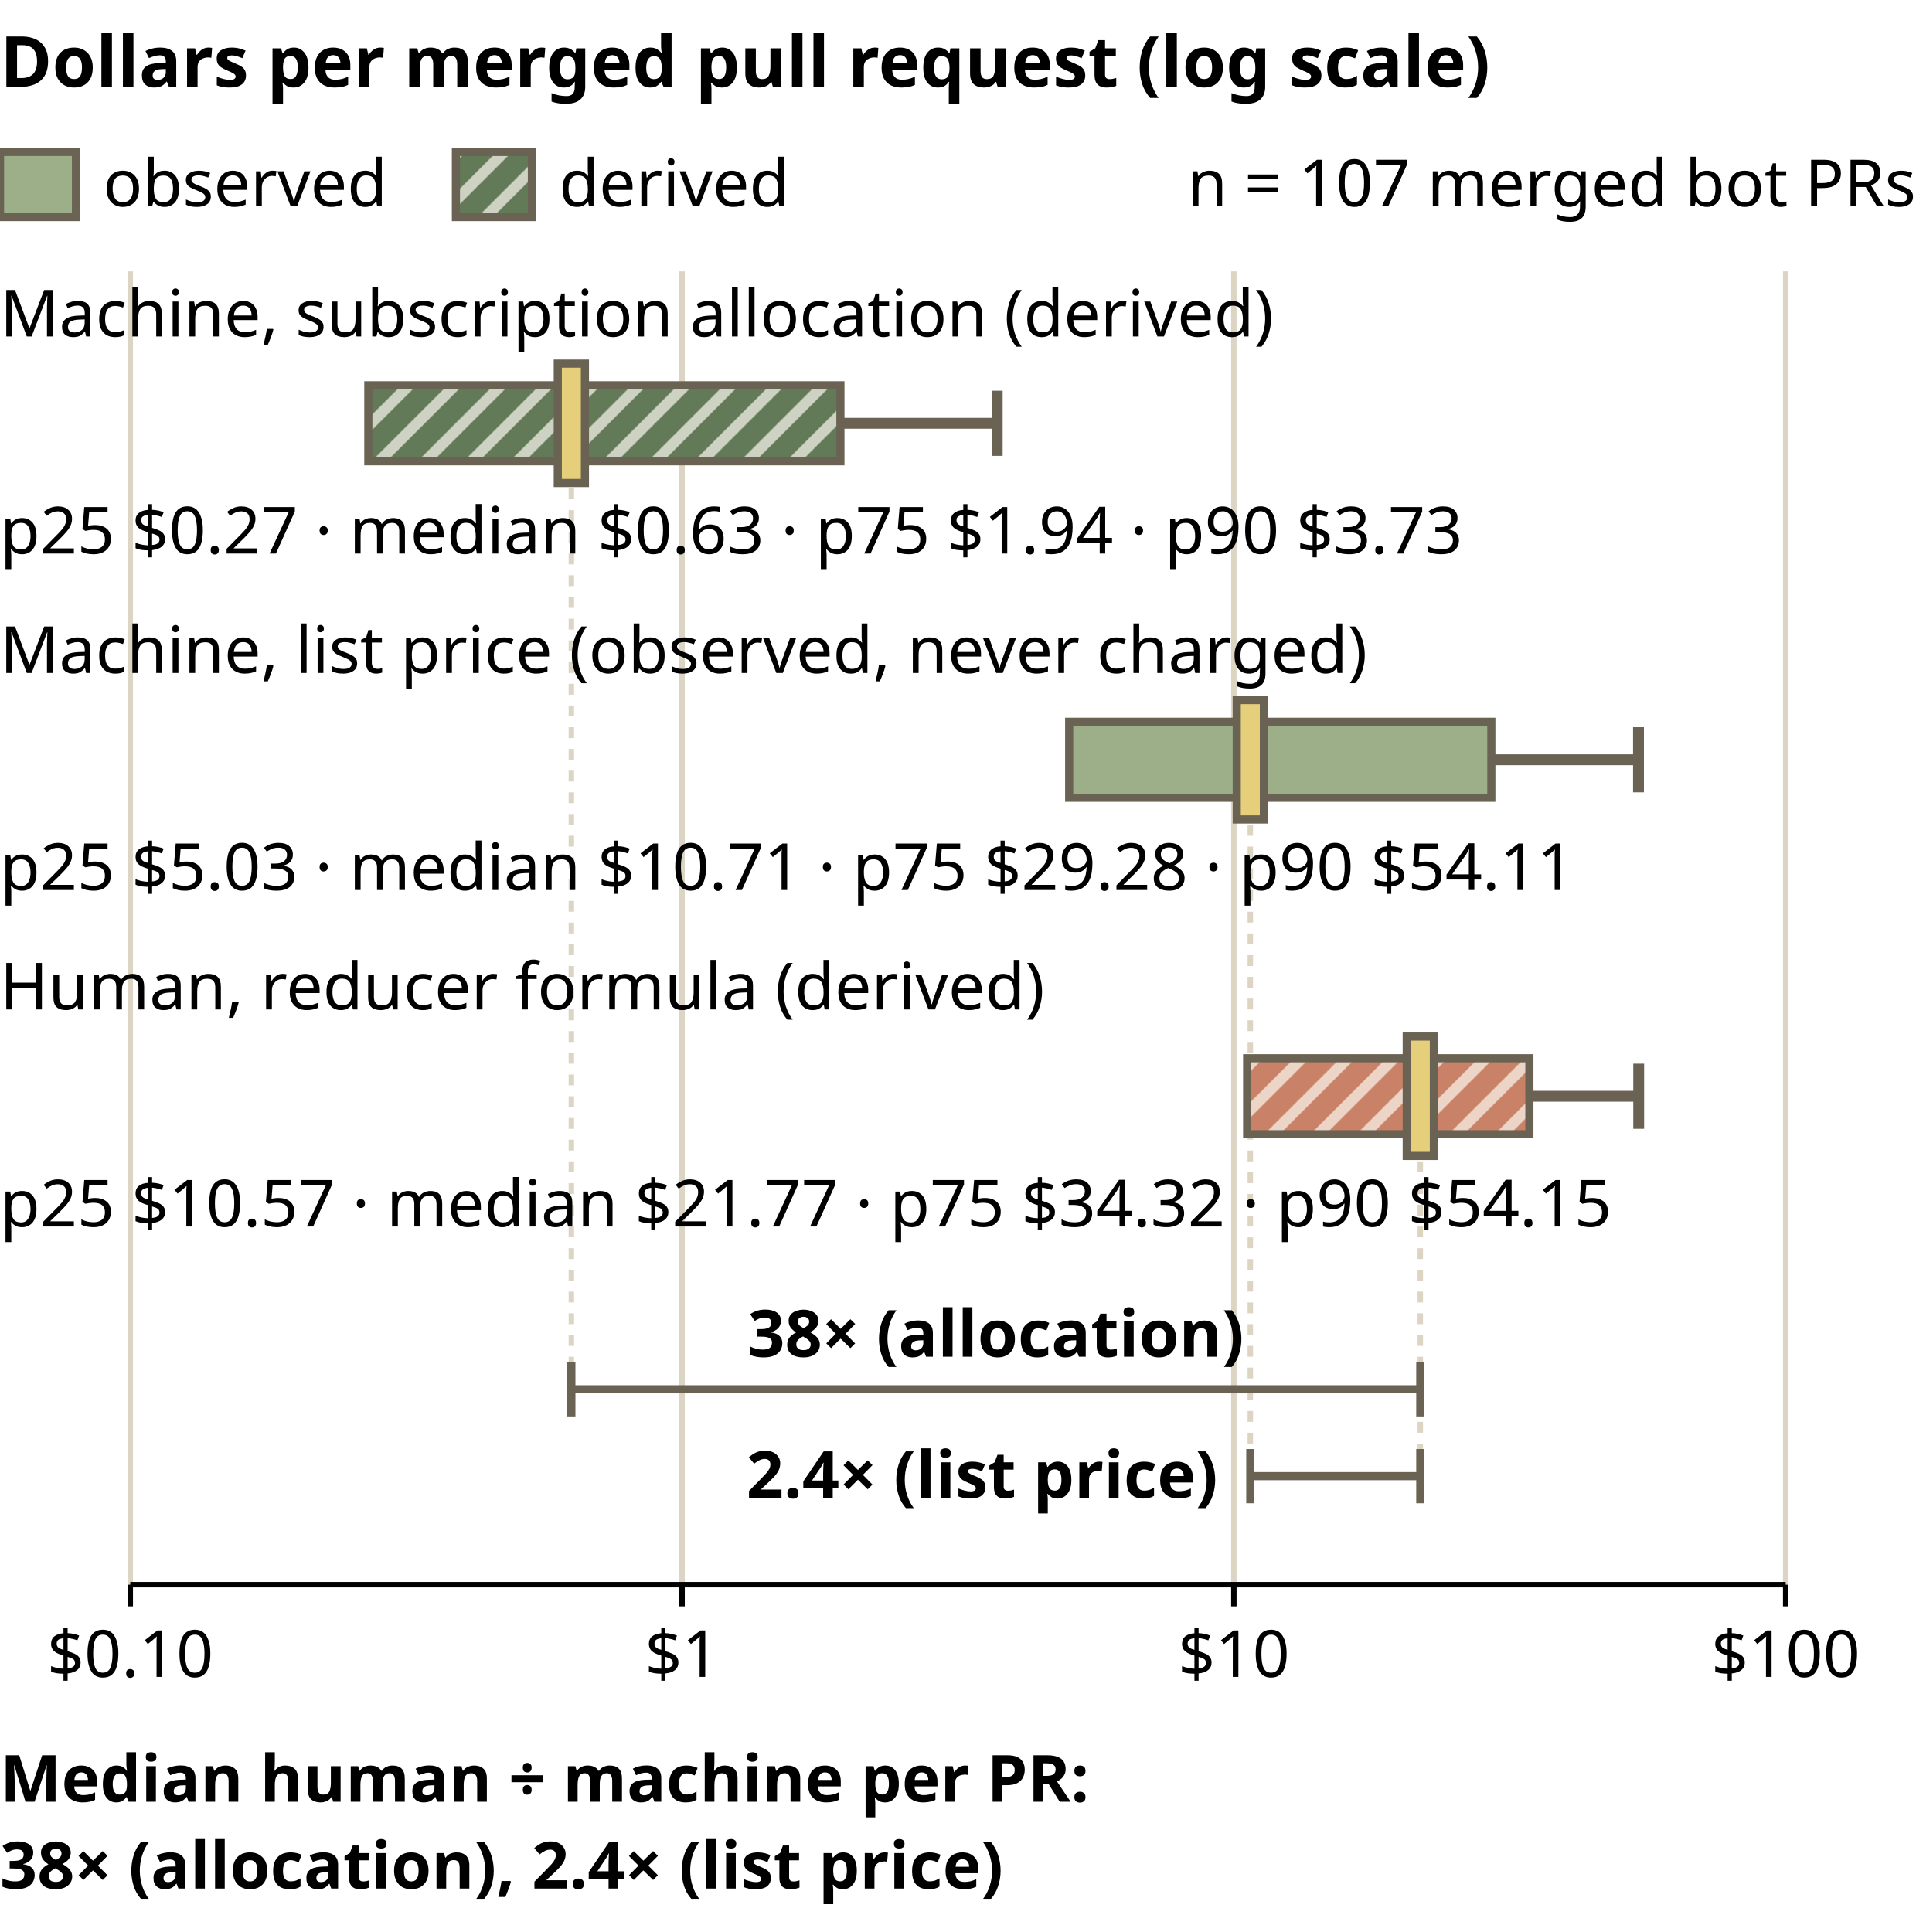
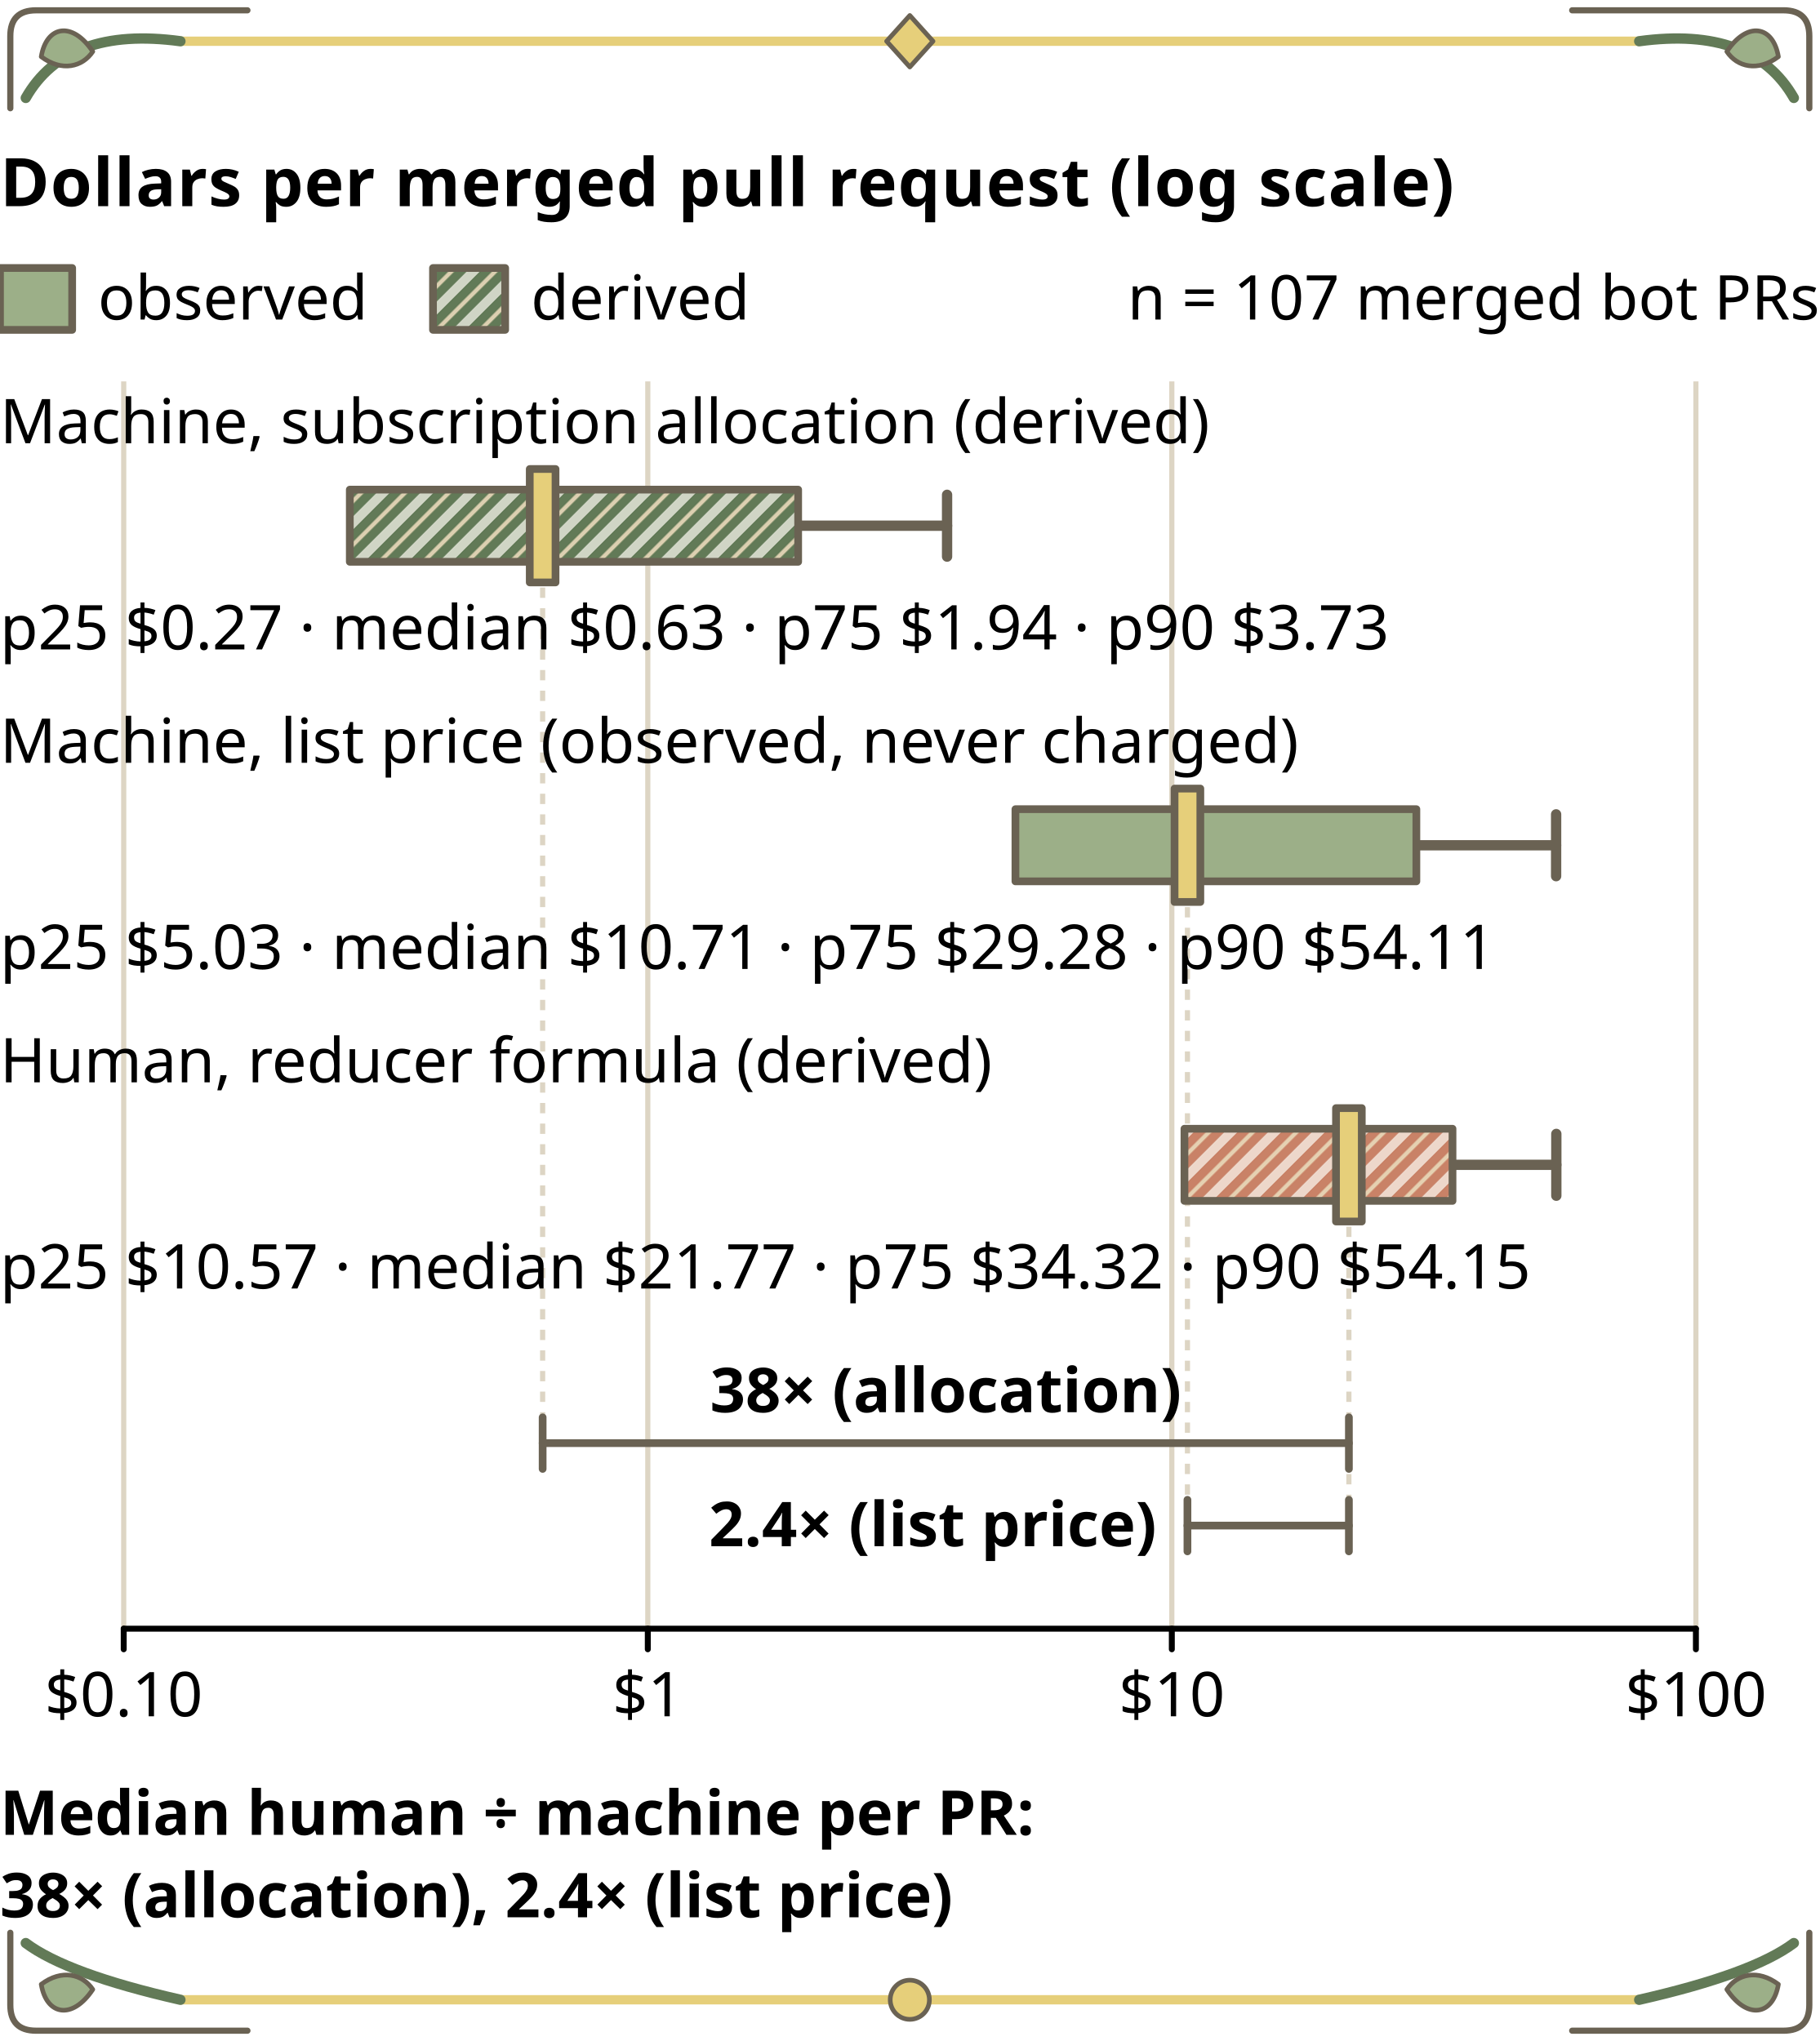
- <svg xmlns="http://www.w3.org/2000/svg" viewBox="0 0 353 356" role="img" aria-labelledby="equilibrium-e1-pr-cost-title equilibrium-e1-pr-cost-description" class="eq-chart" data-chart="E1" font-family="'Gill Sans', 'Gill Sans MT', Seravek, Candara, 'Noto Sans', 'Segoe UI', system-ui, sans-serif">
+ <svg xmlns="http://www.w3.org/2000/svg" viewBox="0 0 353 396" role="img" aria-labelledby="equilibrium-e1-pr-cost-title equilibrium-e1-pr-cost-description" class="eq-chart" data-chart="E1" font-family="'Gill Sans', 'Gill Sans MT', Seravek, Candara, 'Noto Sans', 'Segoe UI', system-ui, sans-serif" font-variant-numeric="tabular-nums">
  <defs>
    <pattern id="equilibrium-e1-pr-cost-hatch-moss" width="6" height="6" patternUnits="userSpaceOnUse" patternTransform="rotate(45)">
      <rect width="6" height="6" fill="#627A57" />
-       <path d="M1.5 0V6" stroke="#FBF8F0" stroke-width="2" opacity="0.7" />
+       <path d="M1.2-1V7" stroke="#FBF8F0" stroke-width="1.8" opacity="0.72" />
+       <path d="M4.2-1V7" stroke="#E8D8B9" stroke-width="0.8" opacity="0.9" />
    </pattern>
    <pattern id="equilibrium-e1-pr-cost-hatch-terracotta" width="6" height="6" patternUnits="userSpaceOnUse" patternTransform="rotate(45)">
      <rect width="6" height="6" fill="#C98267" />
-       <path d="M1.5 0V6" stroke="#FBF8F0" stroke-width="2" opacity="0.7" />
+       <path d="M1.2-1V7" stroke="#FBF8F0" stroke-width="1.8" opacity="0.72" />
+       <path d="M4.2-1V7" stroke="#E8D8B9" stroke-width="0.8" opacity="0.9" />
    </pattern>
  </defs>
-   <text x="0" y="16" font-size="13" font-weight="600" fill="currentColor">Dollars per merged pull request (log scale)</text>
-   <rect x="0" y="28" width="14" height="12" fill="#9CAF88" class="eq-outline" stroke="#6A6253" stroke-width="1.5" />
-   <text x="19" y="38" font-size="12" fill="currentColor">observed</text>
-   <rect x="84" y="28" width="14" height="12" fill="url(#equilibrium-e1-pr-cost-hatch-moss)" class="eq-outline" stroke="#6A6253" stroke-width="1.5" />
-   <text x="103" y="38" font-size="12" fill="currentColor">derived</text>
-   <text x="353" y="38" font-size="12" text-anchor="end" fill="currentColor">n = 107 merged bot PRs</text>
-   <path d="M24 50L24 292" fill="none" class="eq-grid" stroke="#DDD5C4" stroke-width="1" />
-   <path d="M125.67 50L125.67 292" fill="none" class="eq-grid" stroke="#DDD5C4" stroke-width="1" />
-   <path d="M227.33 50L227.33 292" fill="none" class="eq-grid" stroke="#DDD5C4" stroke-width="1" />
-   <path d="M329 50L329 292" fill="none" class="eq-grid" stroke="#DDD5C4" stroke-width="1" />
-   <path d="M105.27 78L105.27 256" fill="none" class="eq-grid" stroke="#DDD5C4" stroke-width="1" stroke-dasharray="2 2" />
-   <path d="M230.36 140L230.36 272" fill="none" class="eq-grid" stroke="#DDD5C4" stroke-width="1" stroke-dasharray="2 2" />
-   <path d="M261.68 202L261.68 272" fill="none" class="eq-grid" stroke="#DDD5C4" stroke-width="1" stroke-dasharray="2 2" />
-   <text x="0" y="62" font-size="12" fill="currentColor">Machine, subscription allocation (derived)</text>
-   <path d="M154.84 78L183.73 78" fill="none" class="eq-outline" stroke="#6A6253" stroke-width="2" />
-   <path d="M183.73 72L183.73 84" fill="none" class="eq-outline" stroke="#6A6253" stroke-width="2" />
-   <rect x="67.86" y="71" width="86.98" height="14" fill="url(#equilibrium-e1-pr-cost-hatch-moss)" class="eq-outline" stroke="#6A6253" stroke-width="1.5" />
-   <rect x="102.77" y="67" width="5" height="22" fill="#E6CF7A" class="eq-outline" stroke="#6A6253" stroke-width="1.5" />
-   <text x="0" y="102" font-size="12" fill="currentColor">p25 $0.27 · median $0.63 · p75 $1.94 · p90 $3.73</text>
-   <text x="0" y="124" font-size="12" fill="currentColor">Machine, list price (observed, never charged)</text>
-   <path d="M274.77 140L301.88 140" fill="none" class="eq-outline" stroke="#6A6253" stroke-width="2" />
-   <path d="M301.88 134L301.88 146" fill="none" class="eq-outline" stroke="#6A6253" stroke-width="2" />
-   <rect x="196.99" y="133" width="77.78" height="14" fill="#9CAF88" class="eq-outline" stroke="#6A6253" stroke-width="1.5" />
-   <rect x="227.86" y="129" width="5" height="22" fill="#E6CF7A" class="eq-outline" stroke="#6A6253" stroke-width="1.5" />
-   <text x="0" y="164" font-size="12" fill="currentColor">p25 $5.03 · median $10.71 · p75 $29.28 · p90 $54.11</text>
-   <text x="0" y="186" font-size="12" fill="currentColor">Human, reducer formula (derived)</text>
-   <path d="M281.78 202L301.92 202" fill="none" class="eq-outline" stroke="#6A6253" stroke-width="2" />
-   <path d="M301.92 196L301.92 208" fill="none" class="eq-outline" stroke="#6A6253" stroke-width="2" />
-   <rect x="229.78" y="195" width="52" height="14" fill="url(#equilibrium-e1-pr-cost-hatch-terracotta)" class="eq-outline" stroke="#6A6253" stroke-width="1.5" />
-   <rect x="259.18" y="191" width="5" height="22" fill="#E6CF7A" class="eq-outline" stroke="#6A6253" stroke-width="1.5" />
-   <text x="0" y="226" font-size="12" fill="currentColor">p25 $10.57 · median $21.77 · p75 $34.32 · p90 $54.15</text>
-   <path d="M105.27 256L261.68 256" fill="none" class="eq-outline" stroke="#6A6253" stroke-width="1.5" />
-   <path d="M105.27 251L105.27 261" fill="none" class="eq-outline" stroke="#6A6253" stroke-width="1.5" />
-   <path d="M261.68 251L261.68 261" fill="none" class="eq-outline" stroke="#6A6253" stroke-width="1.5" />
-   <text x="183.47" y="250" font-size="12" text-anchor="middle" font-weight="600" fill="currentColor">38× (allocation)</text>
-   <path d="M230.36 272L261.68 272" fill="none" class="eq-outline" stroke="#6A6253" stroke-width="1.5" />
-   <path d="M230.36 267L230.36 277" fill="none" class="eq-outline" stroke="#6A6253" stroke-width="1.5" />
-   <path d="M261.68 267L261.68 277" fill="none" class="eq-outline" stroke="#6A6253" stroke-width="1.5" />
-   <text x="224.36" y="276" font-size="12" text-anchor="end" font-weight="600" fill="currentColor">2.4× (list price)</text>
-   <path d="M24 292L329 292" fill="none" stroke="currentColor" stroke-width="1" />
-   <path d="M24 292L24 296" fill="none" stroke="currentColor" stroke-width="1" />
-   <text x="24" y="309" font-size="12" text-anchor="middle" fill="currentColor">$0.10</text>
-   <path d="M125.67 292L125.67 296" fill="none" stroke="currentColor" stroke-width="1" />
-   <text x="125.67" y="309" font-size="12" text-anchor="middle" fill="currentColor">$1</text>
-   <path d="M227.33 292L227.33 296" fill="none" stroke="currentColor" stroke-width="1" />
-   <text x="227.33" y="309" font-size="12" text-anchor="middle" fill="currentColor">$10</text>
-   <path d="M329 292L329 296" fill="none" stroke="currentColor" stroke-width="1" />
-   <text x="329" y="309" font-size="12" text-anchor="middle" fill="currentColor">$100</text>
-   <text x="0" y="332" font-size="12" font-weight="600" fill="currentColor">Median human ÷ machine per PR:</text>
-   <text x="0" y="348" font-size="12" font-weight="600" fill="currentColor">38× (allocation), 2.4× (list price)</text>
+   <g aria-hidden="true">
+     <path d="M2 21V7Q2 2 7 2H48M351 21V7Q351 2 346 2H305M2 375V389Q2 394 7 394H48M351 375V389Q351 394 346 394H305" fill="none" class="eq-outline" stroke="#6A6253" stroke-width="1.2" stroke-linecap="round" stroke-linejoin="round" />
+     <path d="M35 8H318M35 388H318" fill="none" stroke="#E6CF7A" stroke-width="1.8" stroke-linecap="round" />
+     <path d="M5 19Q13 5 35 8M348 19Q340 5 318 8M5 377Q13 383 35 388M348 377Q340 383 318 388" fill="none" stroke="#627A57" stroke-width="2" stroke-linecap="round" />
+     <path d="M18 10C14 4 9 5 8 11C12 14 16 13 18 10ZM335 10C339 4 344 5 345 11C341 14 337 13 335 10ZM18 386C14 392 9 391 8 385C12 382 16 383 18 386ZM335 386C339 392 344 391 345 385C341 382 337 383 335 386Z" fill="#9CAF88" class="eq-outline" stroke="#6A6253" stroke-width="0.9" stroke-linecap="round" stroke-linejoin="round" />
+     <path d="M176.5 3L181 8L176.5 13L172 8Z" fill="#E6CF7A" class="eq-outline" stroke="#6A6253" stroke-width="0.9" stroke-linecap="round" stroke-linejoin="round" />
+     <circle cx="176.5" cy="388" r="3.8" fill="#E6CF7A" class="eq-outline" stroke="#6A6253" stroke-width="0.9" stroke-linecap="round" stroke-linejoin="round" />
+   </g>
+   <g transform="translate(0 24)">
+     <text x="0" y="16" font-size="13" font-weight="600" letter-spacing="0.18" fill="currentColor">Dollars per merged pull request (log scale)</text>
+     <rect x="0" y="28" width="14" height="12" fill="#9CAF88" class="eq-outline" stroke="#6A6253" stroke-width="1.5" stroke-linecap="round" stroke-linejoin="round" />
+     <text x="19" y="38" font-size="12" fill="currentColor">observed</text>
+     <rect x="84" y="28" width="14" height="12" fill="url(#equilibrium-e1-pr-cost-hatch-moss)" class="eq-outline" stroke="#6A6253" stroke-width="1.5" stroke-linecap="round" stroke-linejoin="round" />
+     <text x="103" y="38" font-size="12" fill="currentColor">derived</text>
+     <text x="353" y="38" font-size="12" text-anchor="end" fill="currentColor">n = 107 merged bot PRs</text>
+     <path d="M24 50L24 292" fill="none" class="eq-grid" stroke="#DDD5C4" stroke-width="1" />
+     <path d="M125.67 50L125.67 292" fill="none" class="eq-grid" stroke="#DDD5C4" stroke-width="1" />
+     <path d="M227.33 50L227.33 292" fill="none" class="eq-grid" stroke="#DDD5C4" stroke-width="1" />
+     <path d="M329 50L329 292" fill="none" class="eq-grid" stroke="#DDD5C4" stroke-width="1" />
+     <path d="M105.27 78L105.27 256" fill="none" class="eq-grid" stroke="#DDD5C4" stroke-width="1" stroke-dasharray="2 2" />
+     <path d="M230.36 140L230.36 272" fill="none" class="eq-grid" stroke="#DDD5C4" stroke-width="1" stroke-dasharray="2 2" />
+     <path d="M261.68 202L261.68 272" fill="none" class="eq-grid" stroke="#DDD5C4" stroke-width="1" stroke-dasharray="2 2" />
+     <text x="0" y="62" font-size="12" fill="currentColor">Machine, subscription allocation (derived)</text>
+     <path d="M154.84 78L183.73 78" fill="none" class="eq-outline" stroke="#6A6253" stroke-width="2" stroke-linecap="round" stroke-linejoin="round" />
+     <path d="M183.73 72L183.73 84" fill="none" class="eq-outline" stroke="#6A6253" stroke-width="2" stroke-linecap="round" stroke-linejoin="round" />
+     <rect x="67.86" y="71" width="86.98" height="14" fill="url(#equilibrium-e1-pr-cost-hatch-moss)" class="eq-outline" stroke="#6A6253" stroke-width="1.5" stroke-linecap="round" stroke-linejoin="round" />
+     <rect x="102.77" y="67" width="5" height="22" fill="#E6CF7A" class="eq-outline" stroke="#6A6253" stroke-width="1.5" stroke-linecap="round" stroke-linejoin="round" />
+     <text x="0" y="102" font-size="12" fill="currentColor">p25 $0.27 · median $0.63 · p75 $1.94 · p90 $3.73</text>
+     <text x="0" y="124" font-size="12" fill="currentColor">Machine, list price (observed, never charged)</text>
+     <path d="M274.77 140L301.88 140" fill="none" class="eq-outline" stroke="#6A6253" stroke-width="2" stroke-linecap="round" stroke-linejoin="round" />
+     <path d="M301.88 134L301.88 146" fill="none" class="eq-outline" stroke="#6A6253" stroke-width="2" stroke-linecap="round" stroke-linejoin="round" />
+     <rect x="196.99" y="133" width="77.78" height="14" fill="#9CAF88" class="eq-outline" stroke="#6A6253" stroke-width="1.5" stroke-linecap="round" stroke-linejoin="round" />
+     <rect x="227.86" y="129" width="5" height="22" fill="#E6CF7A" class="eq-outline" stroke="#6A6253" stroke-width="1.5" stroke-linecap="round" stroke-linejoin="round" />
+     <text x="0" y="164" font-size="12" fill="currentColor">p25 $5.03 · median $10.71 · p75 $29.28 · p90 $54.11</text>
+     <text x="0" y="186" font-size="12" fill="currentColor">Human, reducer formula (derived)</text>
+     <path d="M281.78 202L301.92 202" fill="none" class="eq-outline" stroke="#6A6253" stroke-width="2" stroke-linecap="round" stroke-linejoin="round" />
+     <path d="M301.92 196L301.92 208" fill="none" class="eq-outline" stroke="#6A6253" stroke-width="2" stroke-linecap="round" stroke-linejoin="round" />
+     <rect x="229.78" y="195" width="52" height="14" fill="url(#equilibrium-e1-pr-cost-hatch-terracotta)" class="eq-outline" stroke="#6A6253" stroke-width="1.5" stroke-linecap="round" stroke-linejoin="round" />
+     <rect x="259.18" y="191" width="5" height="22" fill="#E6CF7A" class="eq-outline" stroke="#6A6253" stroke-width="1.5" stroke-linecap="round" stroke-linejoin="round" />
+     <text x="0" y="226" font-size="12" fill="currentColor">p25 $10.57 · median $21.77 · p75 $34.32 · p90 $54.15</text>
+     <path d="M105.27 256L261.68 256" fill="none" class="eq-outline" stroke="#6A6253" stroke-width="1.5" stroke-linecap="round" stroke-linejoin="round" />
+     <path d="M105.27 251L105.27 261" fill="none" class="eq-outline" stroke="#6A6253" stroke-width="1.5" stroke-linecap="round" stroke-linejoin="round" />
+     <path d="M261.68 251L261.68 261" fill="none" class="eq-outline" stroke="#6A6253" stroke-width="1.5" stroke-linecap="round" stroke-linejoin="round" />
+     <text x="183.47" y="250" font-size="12" text-anchor="middle" font-weight="600" fill="currentColor">38× (allocation)</text>
+     <path d="M230.36 272L261.68 272" fill="none" class="eq-outline" stroke="#6A6253" stroke-width="1.5" stroke-linecap="round" stroke-linejoin="round" />
+     <path d="M230.36 267L230.36 277" fill="none" class="eq-outline" stroke="#6A6253" stroke-width="1.5" stroke-linecap="round" stroke-linejoin="round" />
+     <path d="M261.68 267L261.68 277" fill="none" class="eq-outline" stroke="#6A6253" stroke-width="1.5" stroke-linecap="round" stroke-linejoin="round" />
+     <text x="224.36" y="276" font-size="12" text-anchor="end" font-weight="600" fill="currentColor">2.4× (list price)</text>
+     <path d="M24 292L329 292" fill="none" stroke="currentColor" stroke-width="1.15" stroke-linecap="round" />
+     <path d="M24 292L24 296" fill="none" stroke="currentColor" stroke-width="1.15" stroke-linecap="round" />
+     <text x="24" y="309" font-size="12" text-anchor="middle" fill="currentColor">$0.10</text>
+     <path d="M125.67 292L125.67 296" fill="none" stroke="currentColor" stroke-width="1.15" stroke-linecap="round" />
+     <text x="125.67" y="309" font-size="12" text-anchor="middle" fill="currentColor">$1</text>
+     <path d="M227.33 292L227.33 296" fill="none" stroke="currentColor" stroke-width="1.15" stroke-linecap="round" />
+     <text x="227.33" y="309" font-size="12" text-anchor="middle" fill="currentColor">$10</text>
+     <path d="M329 292L329 296" fill="none" stroke="currentColor" stroke-width="1.15" stroke-linecap="round" />
+     <text x="329" y="309" font-size="12" text-anchor="middle" fill="currentColor">$100</text>
+     <text x="0" y="332" font-size="12" font-weight="600" fill="currentColor">Median human ÷ machine per PR:</text>
+     <text x="0" y="348" font-size="12" font-weight="600" fill="currentColor">38× (allocation), 2.4× (list price)</text>
+   </g>
</svg>
